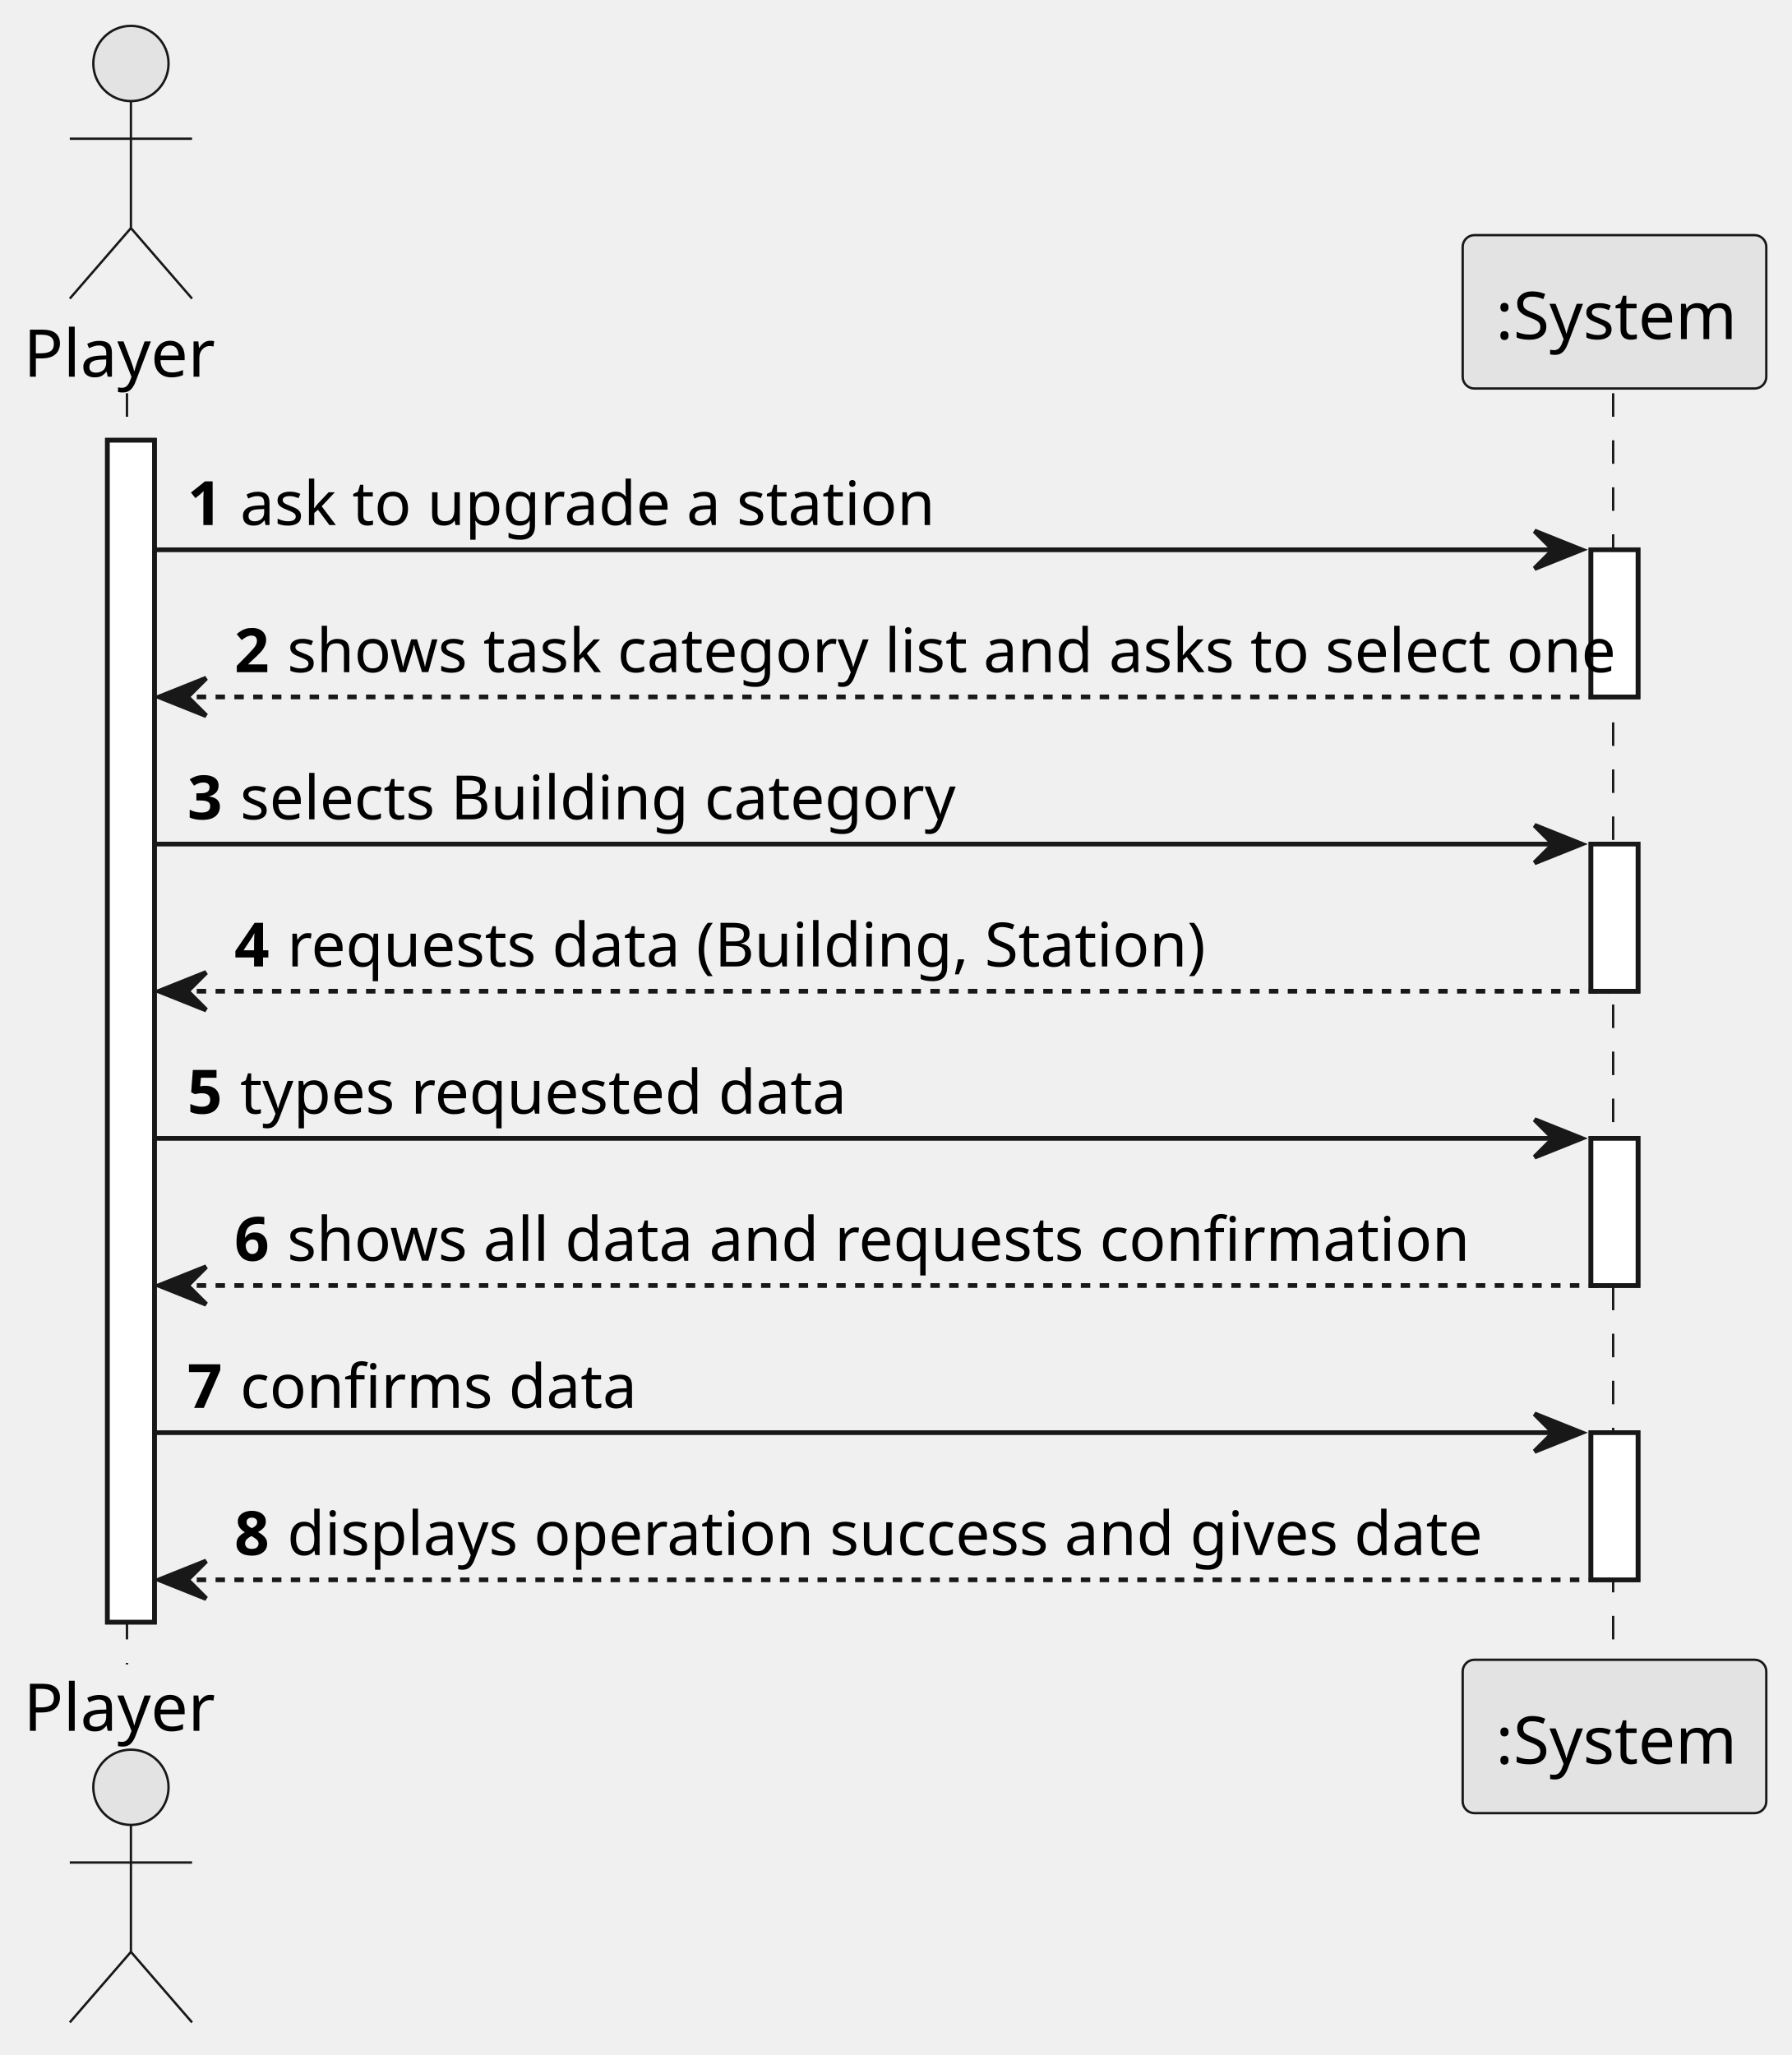
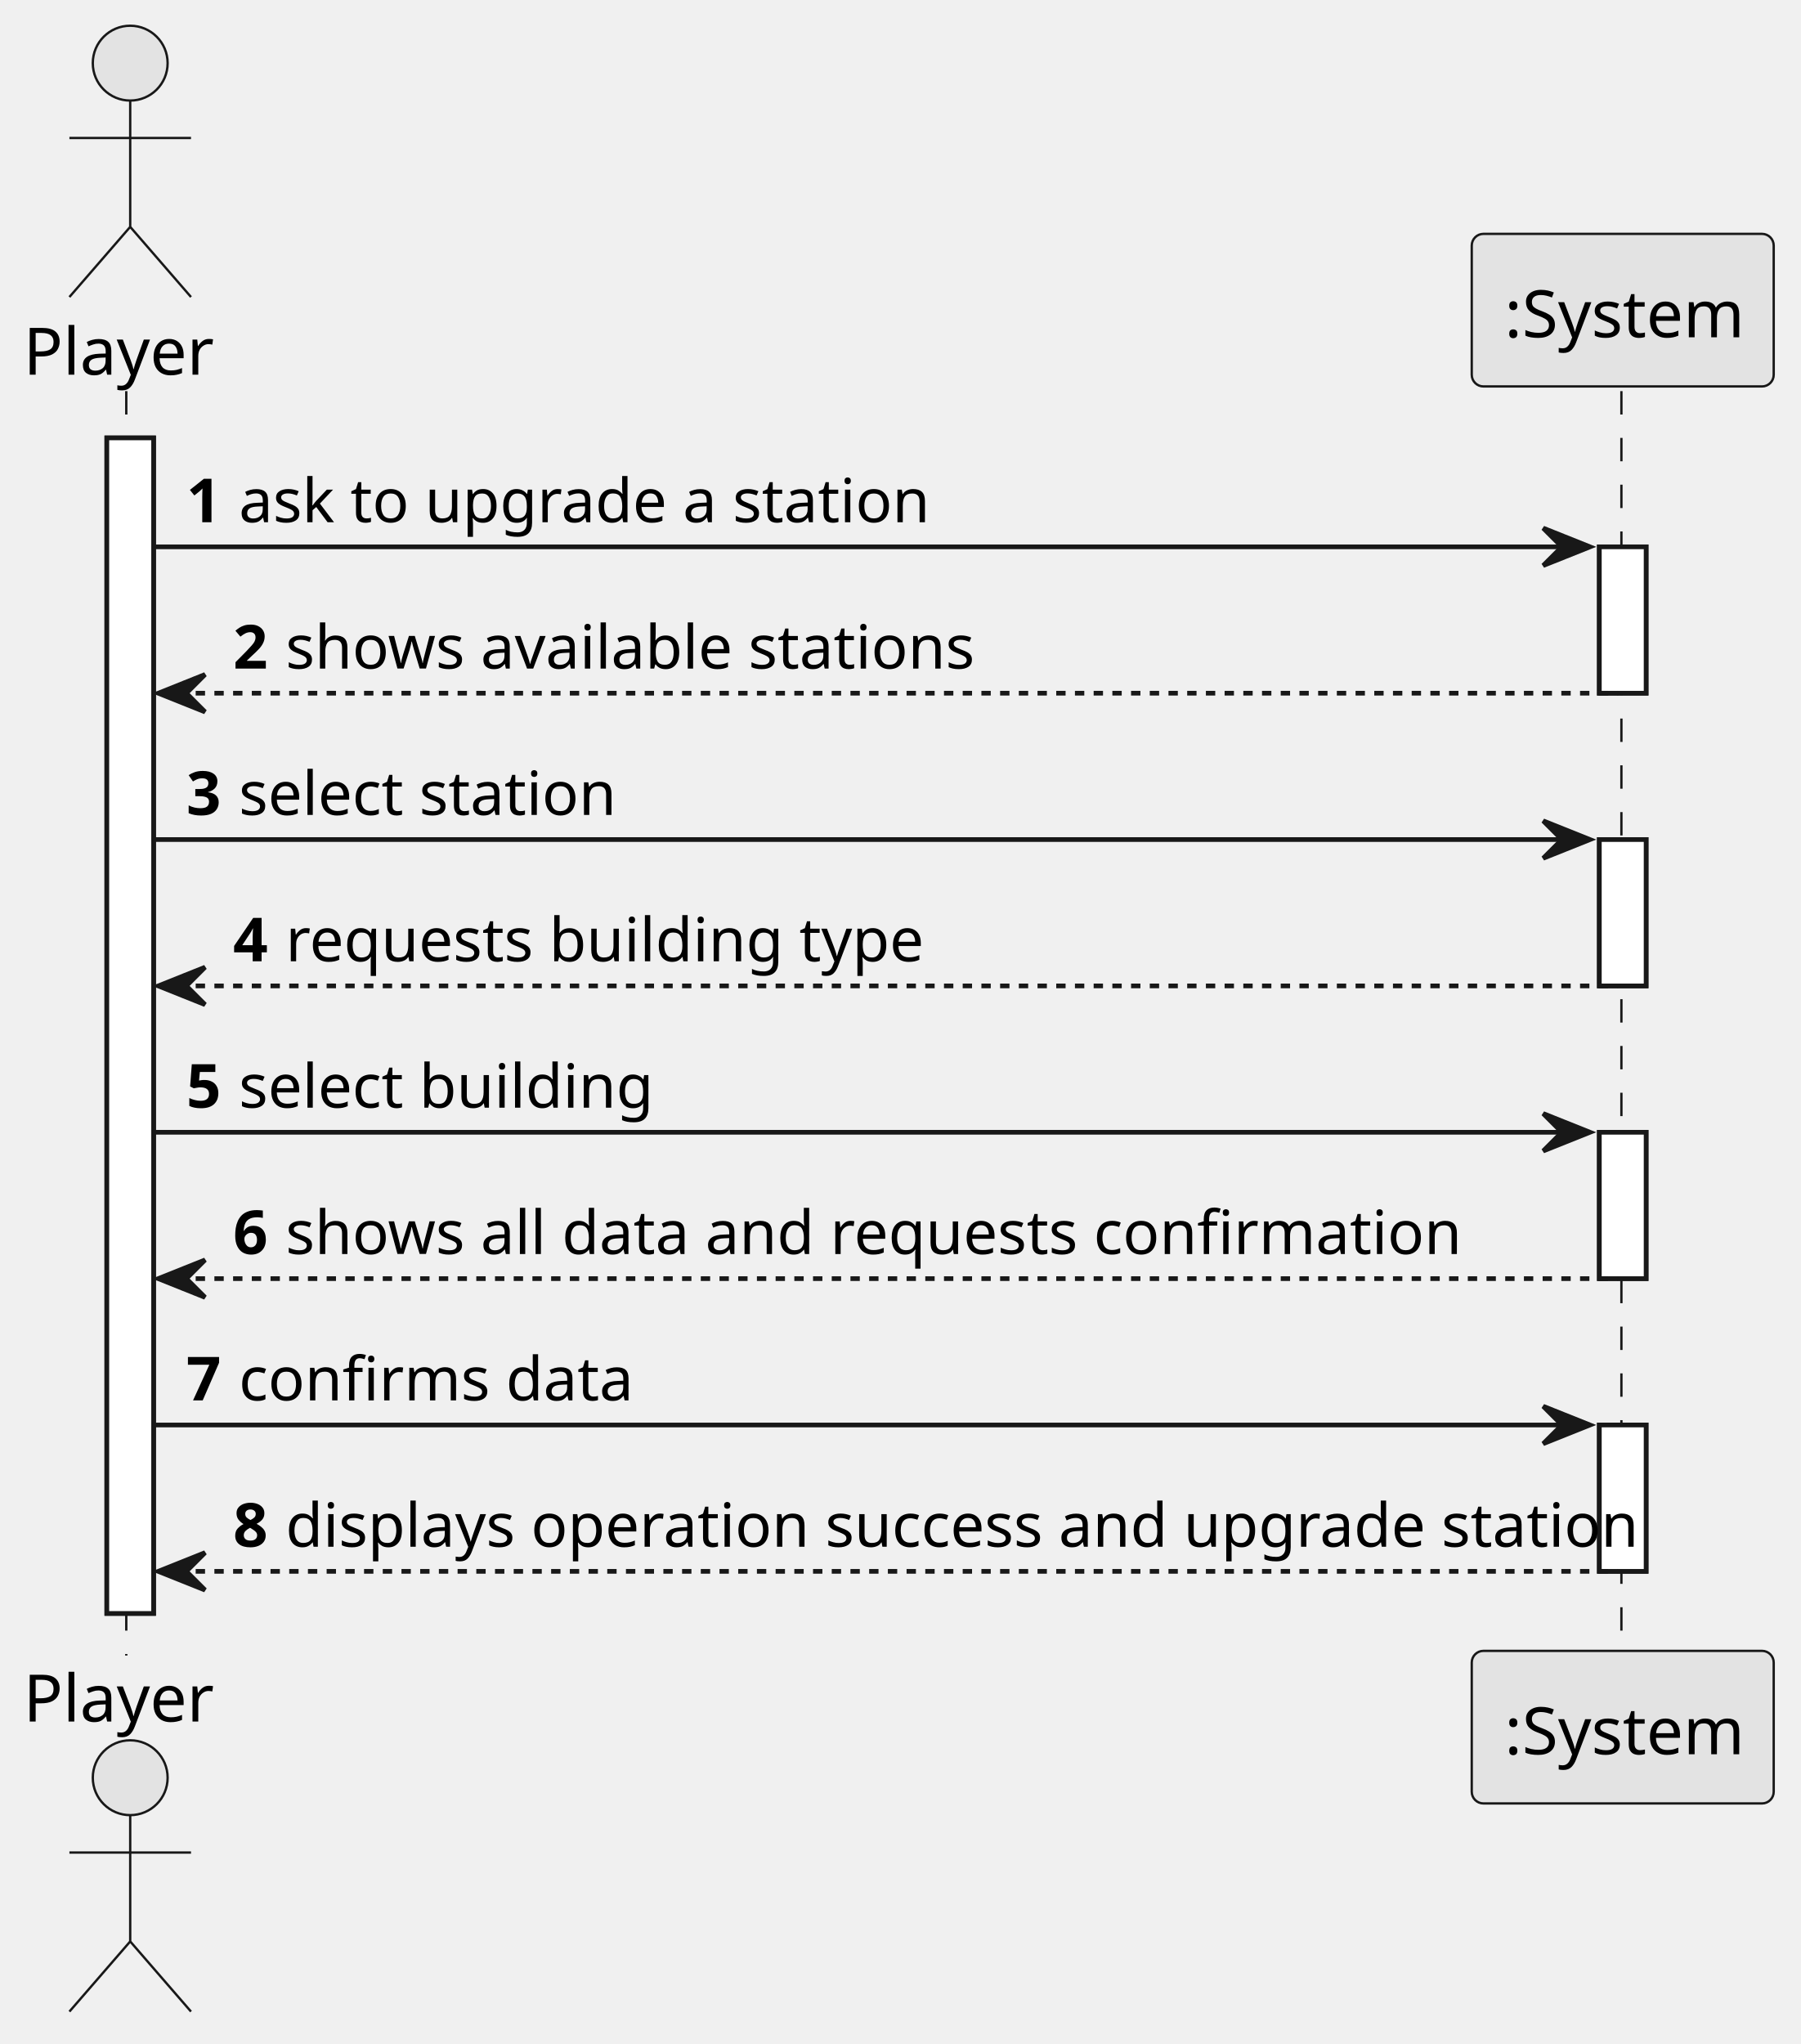
- <svg xmlns="http://www.w3.org/2000/svg" contentStyleType="text/css" height="437px" preserveAspectRatio="none" style="width:381px;height:437px;background:#FFFFFF;" version="1.1" viewBox="0 0 381 437" width="381px" zoomAndPan="magnify">
+ <svg xmlns="http://www.w3.org/2000/svg" contentStyleType="text/css" height="437px" preserveAspectRatio="none" style="width:385px;height:437px;background:#FFFFFF;" version="1.1" viewBox="0 0 385 437" width="385px" zoomAndPan="magnify">
  <defs />
  <g>
    <rect fill="#FFFFFF" height="251.328" style="stroke:#181818;stroke-width:1.0;" width="10" x="22.841" y="93.621" />
-     <rect fill="#FFFFFF" height="31.291" style="stroke:#181818;stroke-width:1.0;" width="10" x="338.316" y="116.912" />
-     <rect fill="#FFFFFF" height="31.291" style="stroke:#181818;stroke-width:1.0;" width="10" x="338.316" y="179.494" />
-     <rect fill="#FFFFFF" height="31.291" style="stroke:#181818;stroke-width:1.0;" width="10" x="338.316" y="242.076" />
-     <rect fill="#FFFFFF" height="31.291" style="stroke:#181818;stroke-width:1.0;" width="10" x="338.316" y="304.658" />
+     <rect fill="#FFFFFF" height="31.291" style="stroke:#181818;stroke-width:1.0;" width="10" x="341.966" y="116.912" />
+     <rect fill="#FFFFFF" height="31.291" style="stroke:#181818;stroke-width:1.0;" width="10" x="341.966" y="179.494" />
+     <rect fill="#FFFFFF" height="31.291" style="stroke:#181818;stroke-width:1.0;" width="10" x="341.966" y="242.076" />
+     <rect fill="#FFFFFF" height="31.291" style="stroke:#181818;stroke-width:1.0;" width="10" x="341.966" y="304.658" />
    <line style="stroke:#181818;stroke-width:0.5;stroke-dasharray:5.0,5.0;" x1="27" x2="27" y1="83.621" y2="353.949" />
-     <line style="stroke:#181818;stroke-width:0.5;stroke-dasharray:5.0,5.0;" x1="343.034" x2="343.034" y1="83.621" y2="353.949" />
+     <line style="stroke:#181818;stroke-width:0.5;stroke-dasharray:5.0,5.0;" x1="346.684" x2="346.684" y1="83.621" y2="353.949" />
    <text fill="#000000" font-family="sans-serif" font-size="14" lengthAdjust="spacing" textLength="39.683" x="5" y="80.107">Player</text>
    <ellipse cx="27.841" cy="13.5" fill="#E3E3E3" rx="8" ry="8" style="stroke:#181818;stroke-width:0.5;" />
    <path d="M27.841,21.5 L27.841,48.5 M14.841,29.5 L40.841,29.5 M27.841,48.5 L14.841,63.5 M27.841,48.5 L40.841,63.5 " fill="none" style="stroke:#181818;stroke-width:0.5;" />
    <text fill="#000000" font-family="sans-serif" font-size="14" lengthAdjust="spacing" textLength="39.683" x="5" y="368.057">Player</text>
    <ellipse cx="27.841" cy="380.07" fill="#E3E3E3" rx="8" ry="8" style="stroke:#181818;stroke-width:0.5;" />
    <path d="M27.841,388.07 L27.841,415.07 M14.841,396.07 L40.841,396.07 M27.841,415.07 L14.841,430.07 M27.841,415.07 L40.841,430.07 " fill="none" style="stroke:#181818;stroke-width:0.5;" />
-     <rect fill="#E3E3E3" height="32.621" rx="2.5" ry="2.5" style="stroke:#181818;stroke-width:0.5;" width="64.565" x="311.034" y="50" />
-     <text fill="#000000" font-family="sans-serif" font-size="14" lengthAdjust="spacing" textLength="50.565" x="318.034" y="72.107">:System</text>
-     <rect fill="#E3E3E3" height="32.621" rx="2.5" ry="2.5" style="stroke:#181818;stroke-width:0.5;" width="64.565" x="311.034" y="352.949" />
-     <text fill="#000000" font-family="sans-serif" font-size="14" lengthAdjust="spacing" textLength="50.565" x="318.034" y="375.057">:System</text>
+     <rect fill="#E3E3E3" height="32.621" rx="2.5" ry="2.5" style="stroke:#181818;stroke-width:0.5;" width="64.565" x="314.684" y="50" />
+     <text fill="#000000" font-family="sans-serif" font-size="14" lengthAdjust="spacing" textLength="50.565" x="321.684" y="72.107">:System</text>
+     <rect fill="#E3E3E3" height="32.621" rx="2.5" ry="2.5" style="stroke:#181818;stroke-width:0.5;" width="64.565" x="314.684" y="352.949" />
+     <text fill="#000000" font-family="sans-serif" font-size="14" lengthAdjust="spacing" textLength="50.565" x="321.684" y="375.057">:System</text>
    <rect fill="#FFFFFF" height="251.328" style="stroke:#181818;stroke-width:1.0;" width="10" x="22.841" y="93.621" />
-     <rect fill="#FFFFFF" height="31.291" style="stroke:#181818;stroke-width:1.0;" width="10" x="338.316" y="116.912" />
-     <rect fill="#FFFFFF" height="31.291" style="stroke:#181818;stroke-width:1.0;" width="10" x="338.316" y="179.494" />
-     <rect fill="#FFFFFF" height="31.291" style="stroke:#181818;stroke-width:1.0;" width="10" x="338.316" y="242.076" />
-     <rect fill="#FFFFFF" height="31.291" style="stroke:#181818;stroke-width:1.0;" width="10" x="338.316" y="304.658" />
-     <polygon fill="#181818" points="326.316,112.912,336.316,116.912,326.316,120.912,330.316,116.912" style="stroke:#181818;stroke-width:1.0;" />
-     <line style="stroke:#181818;stroke-width:1.0;" x1="32.841" x2="332.316" y1="116.912" y2="116.912" />
+     <rect fill="#FFFFFF" height="31.291" style="stroke:#181818;stroke-width:1.0;" width="10" x="341.966" y="116.912" />
+     <rect fill="#FFFFFF" height="31.291" style="stroke:#181818;stroke-width:1.0;" width="10" x="341.966" y="179.494" />
+     <rect fill="#FFFFFF" height="31.291" style="stroke:#181818;stroke-width:1.0;" width="10" x="341.966" y="242.076" />
+     <rect fill="#FFFFFF" height="31.291" style="stroke:#181818;stroke-width:1.0;" width="10" x="341.966" y="304.658" />
+     <polygon fill="#181818" points="329.966,112.912,339.966,116.912,329.966,120.912,333.966,116.912" style="stroke:#181818;stroke-width:1.0;" />
+     <line style="stroke:#181818;stroke-width:1.0;" x1="32.841" x2="335.966" y1="116.912" y2="116.912" />
    <text fill="#000000" font-family="sans-serif" font-size="13" font-weight="bold" lengthAdjust="spacing" textLength="7.23" x="39.841" y="111.649">1</text>
    <text fill="#000000" font-family="sans-serif" font-size="13" lengthAdjust="spacing" textLength="138.76" x="51.071" y="111.649">ask to upgrade a station</text>
    <polygon fill="#181818" points="43.841,144.203,33.841,148.203,43.841,152.203,39.841,148.203" style="stroke:#181818;stroke-width:1.0;" />
-     <line style="stroke:#181818;stroke-width:1.0;stroke-dasharray:2.0,2.0;" x1="37.841" x2="342.316" y1="148.203" y2="148.203" />
+     <line style="stroke:#181818;stroke-width:1.0;stroke-dasharray:2.0,2.0;" x1="37.841" x2="345.966" y1="148.203" y2="148.203" />
    <text fill="#000000" font-family="sans-serif" font-size="13" font-weight="bold" lengthAdjust="spacing" textLength="7.23" x="49.841" y="142.94">2</text>
-     <text fill="#000000" font-family="sans-serif" font-size="13" lengthAdjust="spacing" textLength="270.245" x="61.071" y="142.94">shows task category list and asks to select one</text>
-     <polygon fill="#181818" points="326.316,175.494,336.316,179.494,326.316,183.494,330.316,179.494" style="stroke:#181818;stroke-width:1.0;" />
-     <line style="stroke:#181818;stroke-width:1.0;" x1="32.841" x2="332.316" y1="179.494" y2="179.494" />
+     <text fill="#000000" font-family="sans-serif" font-size="13" lengthAdjust="spacing" textLength="140.188" x="61.071" y="142.94">shows available stations</text>
+     <polygon fill="#181818" points="329.966,175.494,339.966,179.494,329.966,183.494,333.966,179.494" style="stroke:#181818;stroke-width:1.0;" />
+     <line style="stroke:#181818;stroke-width:1.0;" x1="32.841" x2="335.966" y1="179.494" y2="179.494" />
    <text fill="#000000" font-family="sans-serif" font-size="13" font-weight="bold" lengthAdjust="spacing" textLength="7.23" x="39.841" y="174.231">3</text>
-     <text fill="#000000" font-family="sans-serif" font-size="13" lengthAdjust="spacing" textLength="143.8" x="51.071" y="174.231">selects Building category</text>
+     <text fill="#000000" font-family="sans-serif" font-size="13" lengthAdjust="spacing" textLength="75.874" x="51.071" y="174.231">select station</text>
    <polygon fill="#181818" points="43.841,206.785,33.841,210.785,43.841,214.785,39.841,210.785" style="stroke:#181818;stroke-width:1.0;" />
-     <line style="stroke:#181818;stroke-width:1.0;stroke-dasharray:2.0,2.0;" x1="37.841" x2="342.316" y1="210.785" y2="210.785" />
+     <line style="stroke:#181818;stroke-width:1.0;stroke-dasharray:2.0,2.0;" x1="37.841" x2="345.966" y1="210.785" y2="210.785" />
    <text fill="#000000" font-family="sans-serif" font-size="13" font-weight="bold" lengthAdjust="spacing" textLength="7.23" x="49.841" y="205.523">4</text>
-     <text fill="#000000" font-family="sans-serif" font-size="13" lengthAdjust="spacing" textLength="184.996" x="61.071" y="205.523">requests data (Building, Station)</text>
-     <polygon fill="#181818" points="326.316,238.076,336.316,242.076,326.316,246.076,330.316,242.076" style="stroke:#181818;stroke-width:1.0;" />
-     <line style="stroke:#181818;stroke-width:1.0;" x1="32.841" x2="332.316" y1="242.076" y2="242.076" />
+     <text fill="#000000" font-family="sans-serif" font-size="13" lengthAdjust="spacing" textLength="126.471" x="61.071" y="205.523">requests building type</text>
+     <polygon fill="#181818" points="329.966,238.076,339.966,242.076,329.966,246.076,333.966,242.076" style="stroke:#181818;stroke-width:1.0;" />
+     <line style="stroke:#181818;stroke-width:1.0;" x1="32.841" x2="335.966" y1="242.076" y2="242.076" />
    <text fill="#000000" font-family="sans-serif" font-size="13" font-weight="bold" lengthAdjust="spacing" textLength="7.23" x="39.841" y="236.814">5</text>
-     <text fill="#000000" font-family="sans-serif" font-size="13" lengthAdjust="spacing" textLength="121.418" x="51.071" y="236.814">types requested data</text>
+     <text fill="#000000" font-family="sans-serif" font-size="13" lengthAdjust="spacing" textLength="82.386" x="51.071" y="236.814">select building</text>
    <polygon fill="#181818" points="43.841,269.367,33.841,273.367,43.841,277.367,39.841,273.367" style="stroke:#181818;stroke-width:1.0;" />
-     <line style="stroke:#181818;stroke-width:1.0;stroke-dasharray:2.0,2.0;" x1="37.841" x2="342.316" y1="273.367" y2="273.367" />
+     <line style="stroke:#181818;stroke-width:1.0;stroke-dasharray:2.0,2.0;" x1="37.841" x2="345.966" y1="273.367" y2="273.367" />
    <text fill="#000000" font-family="sans-serif" font-size="13" font-weight="bold" lengthAdjust="spacing" textLength="7.23" x="49.841" y="268.104">6</text>
    <text fill="#000000" font-family="sans-serif" font-size="13" lengthAdjust="spacing" textLength="235.574" x="61.071" y="268.104">shows all data and requests confirmation</text>
-     <polygon fill="#181818" points="326.316,300.658,336.316,304.658,326.316,308.658,330.316,304.658" style="stroke:#181818;stroke-width:1.0;" />
-     <line style="stroke:#181818;stroke-width:1.0;" x1="32.841" x2="332.316" y1="304.658" y2="304.658" />
+     <polygon fill="#181818" points="329.966,300.658,339.966,304.658,329.966,308.658,333.966,304.658" style="stroke:#181818;stroke-width:1.0;" />
+     <line style="stroke:#181818;stroke-width:1.0;" x1="32.841" x2="335.966" y1="304.658" y2="304.658" />
    <text fill="#000000" font-family="sans-serif" font-size="13" font-weight="bold" lengthAdjust="spacing" textLength="7.23" x="39.841" y="299.396">7</text>
    <text fill="#000000" font-family="sans-serif" font-size="13" lengthAdjust="spacing" textLength="78.032" x="51.071" y="299.396">confirms data</text>
    <polygon fill="#181818" points="43.841,331.949,33.841,335.949,43.841,339.949,39.841,335.949" style="stroke:#181818;stroke-width:1.0;" />
-     <line style="stroke:#181818;stroke-width:1.0;stroke-dasharray:2.0,2.0;" x1="37.841" x2="342.316" y1="335.949" y2="335.949" />
+     <line style="stroke:#181818;stroke-width:1.0;stroke-dasharray:2.0,2.0;" x1="37.841" x2="345.966" y1="335.949" y2="335.949" />
    <text fill="#000000" font-family="sans-serif" font-size="13" font-weight="bold" lengthAdjust="spacing" textLength="7.23" x="49.841" y="330.687">8</text>
-     <text fill="#000000" font-family="sans-serif" font-size="13" lengthAdjust="spacing" textLength="243.534" x="61.071" y="330.687">displays operation success and gives date</text>
+     <text fill="#000000" font-family="sans-serif" font-size="13" lengthAdjust="spacing" textLength="273.895" x="61.071" y="330.687">displays operation success and upgrade station</text>
  </g>
</svg>
